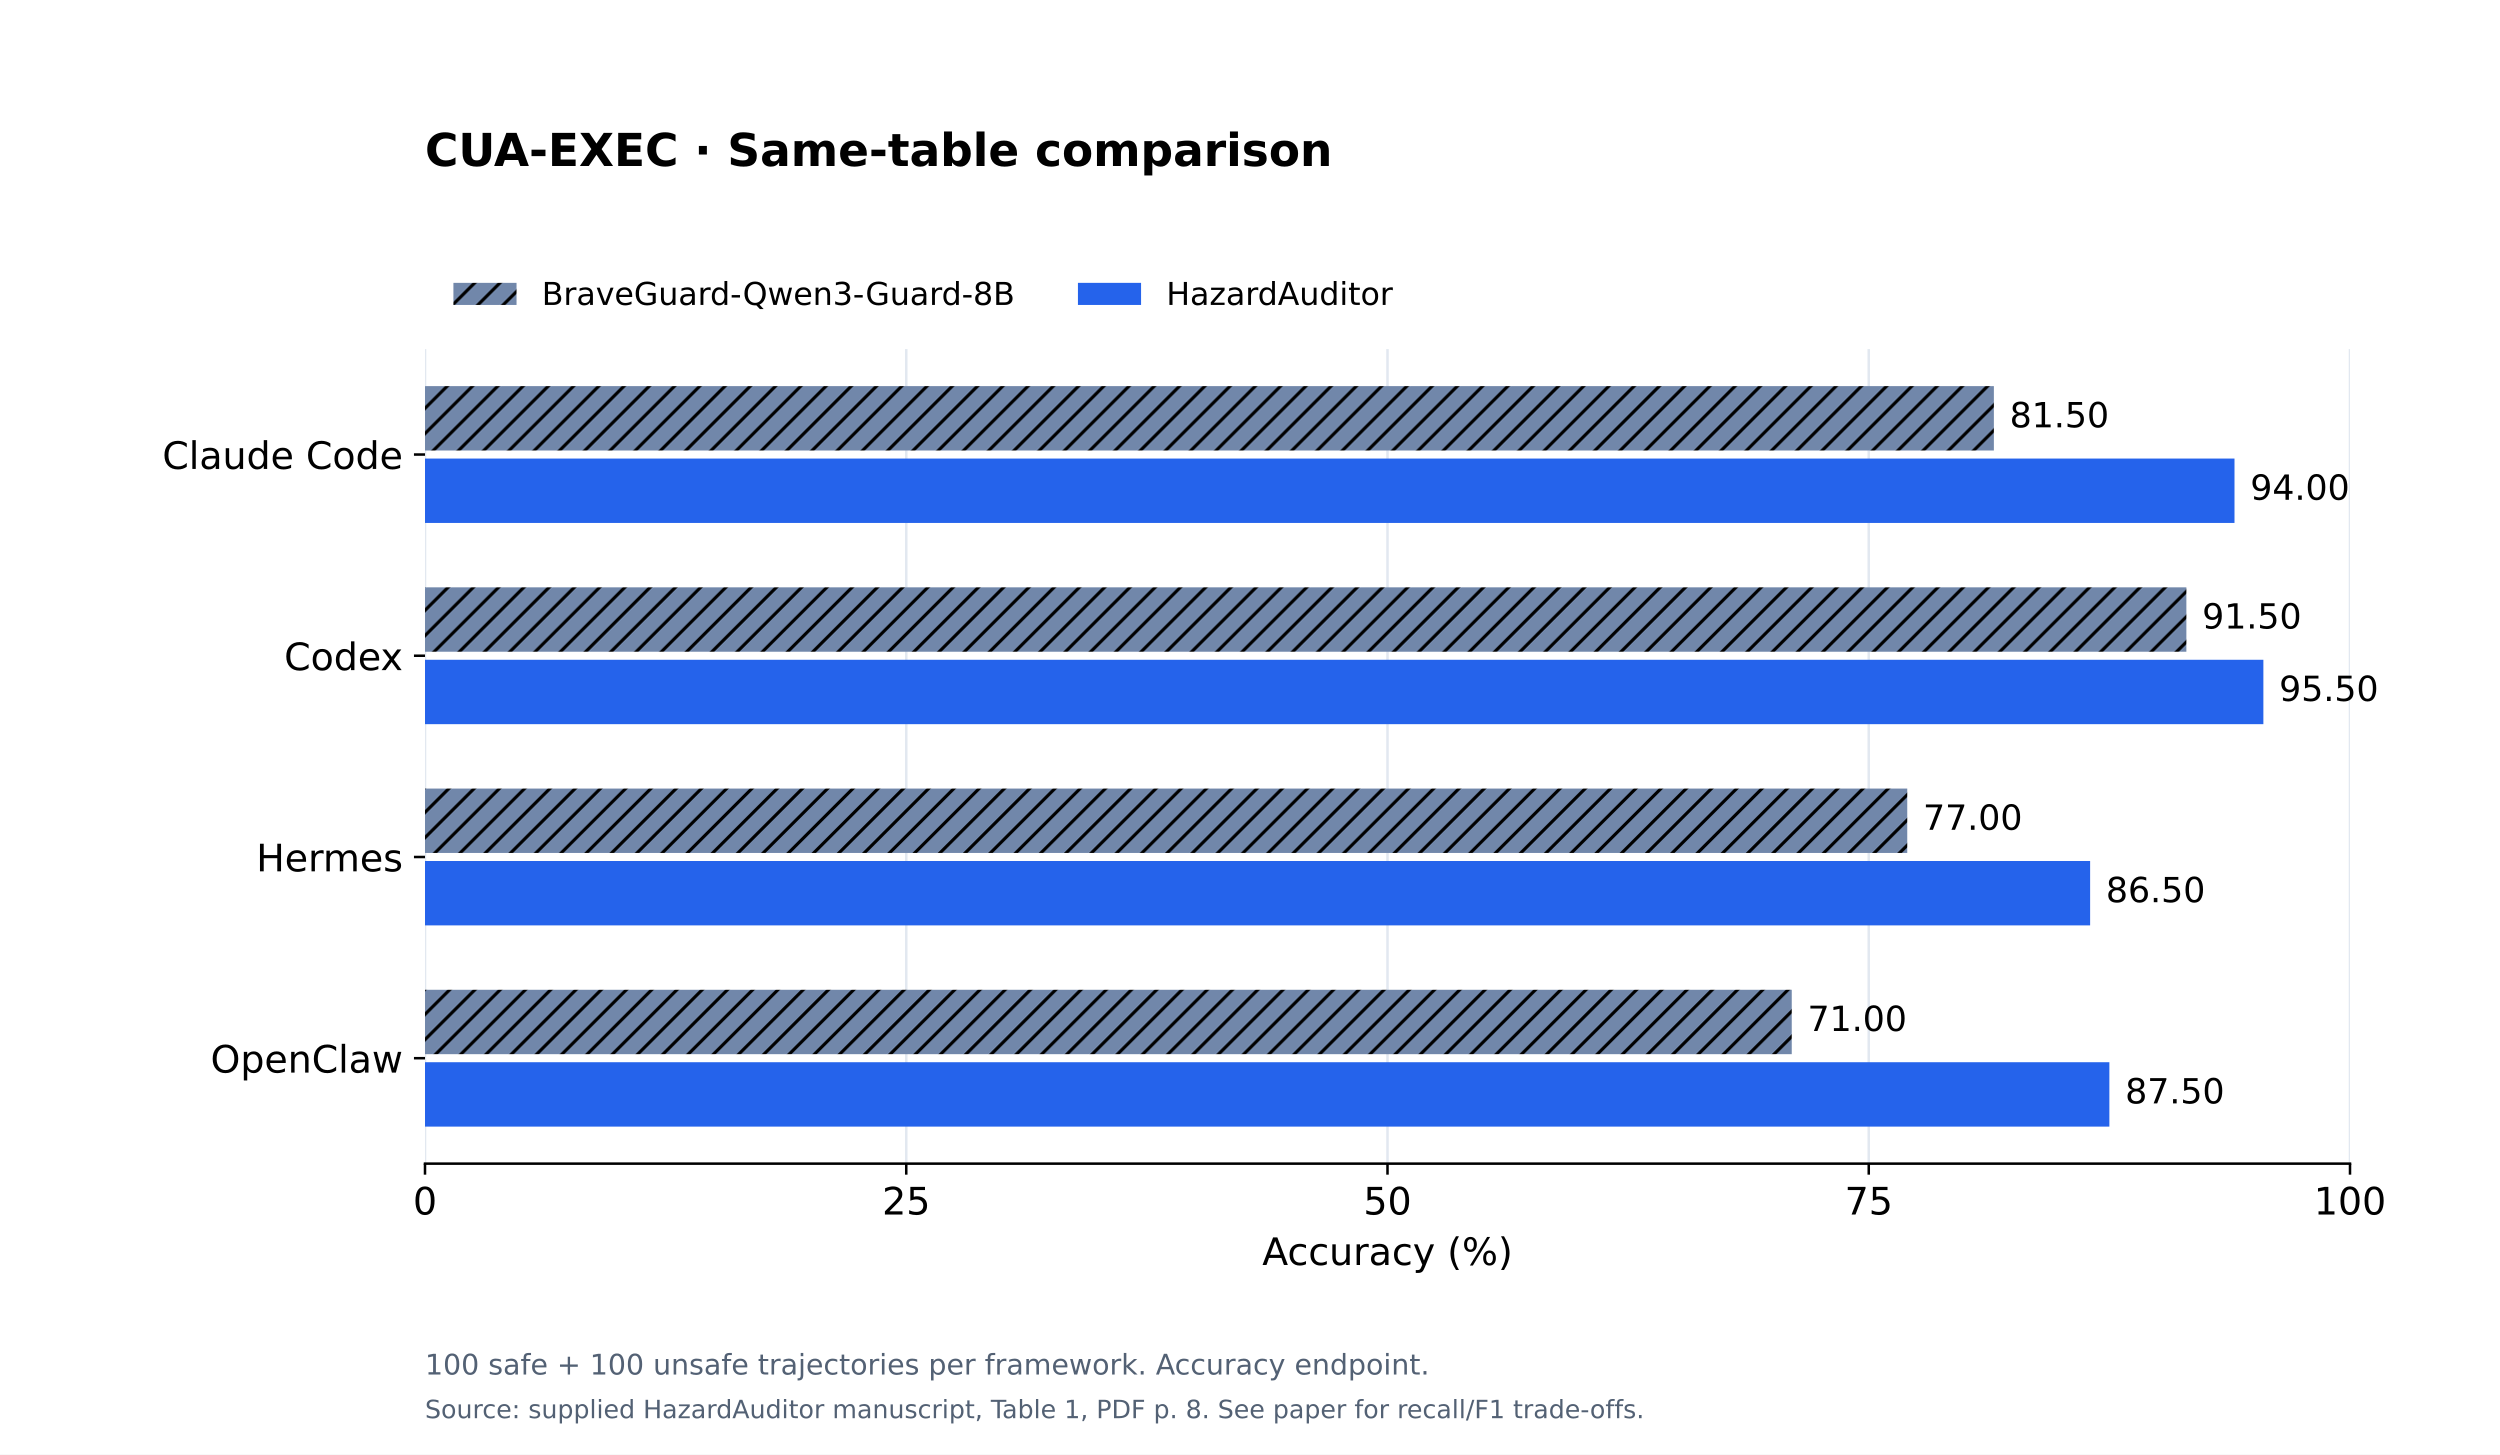
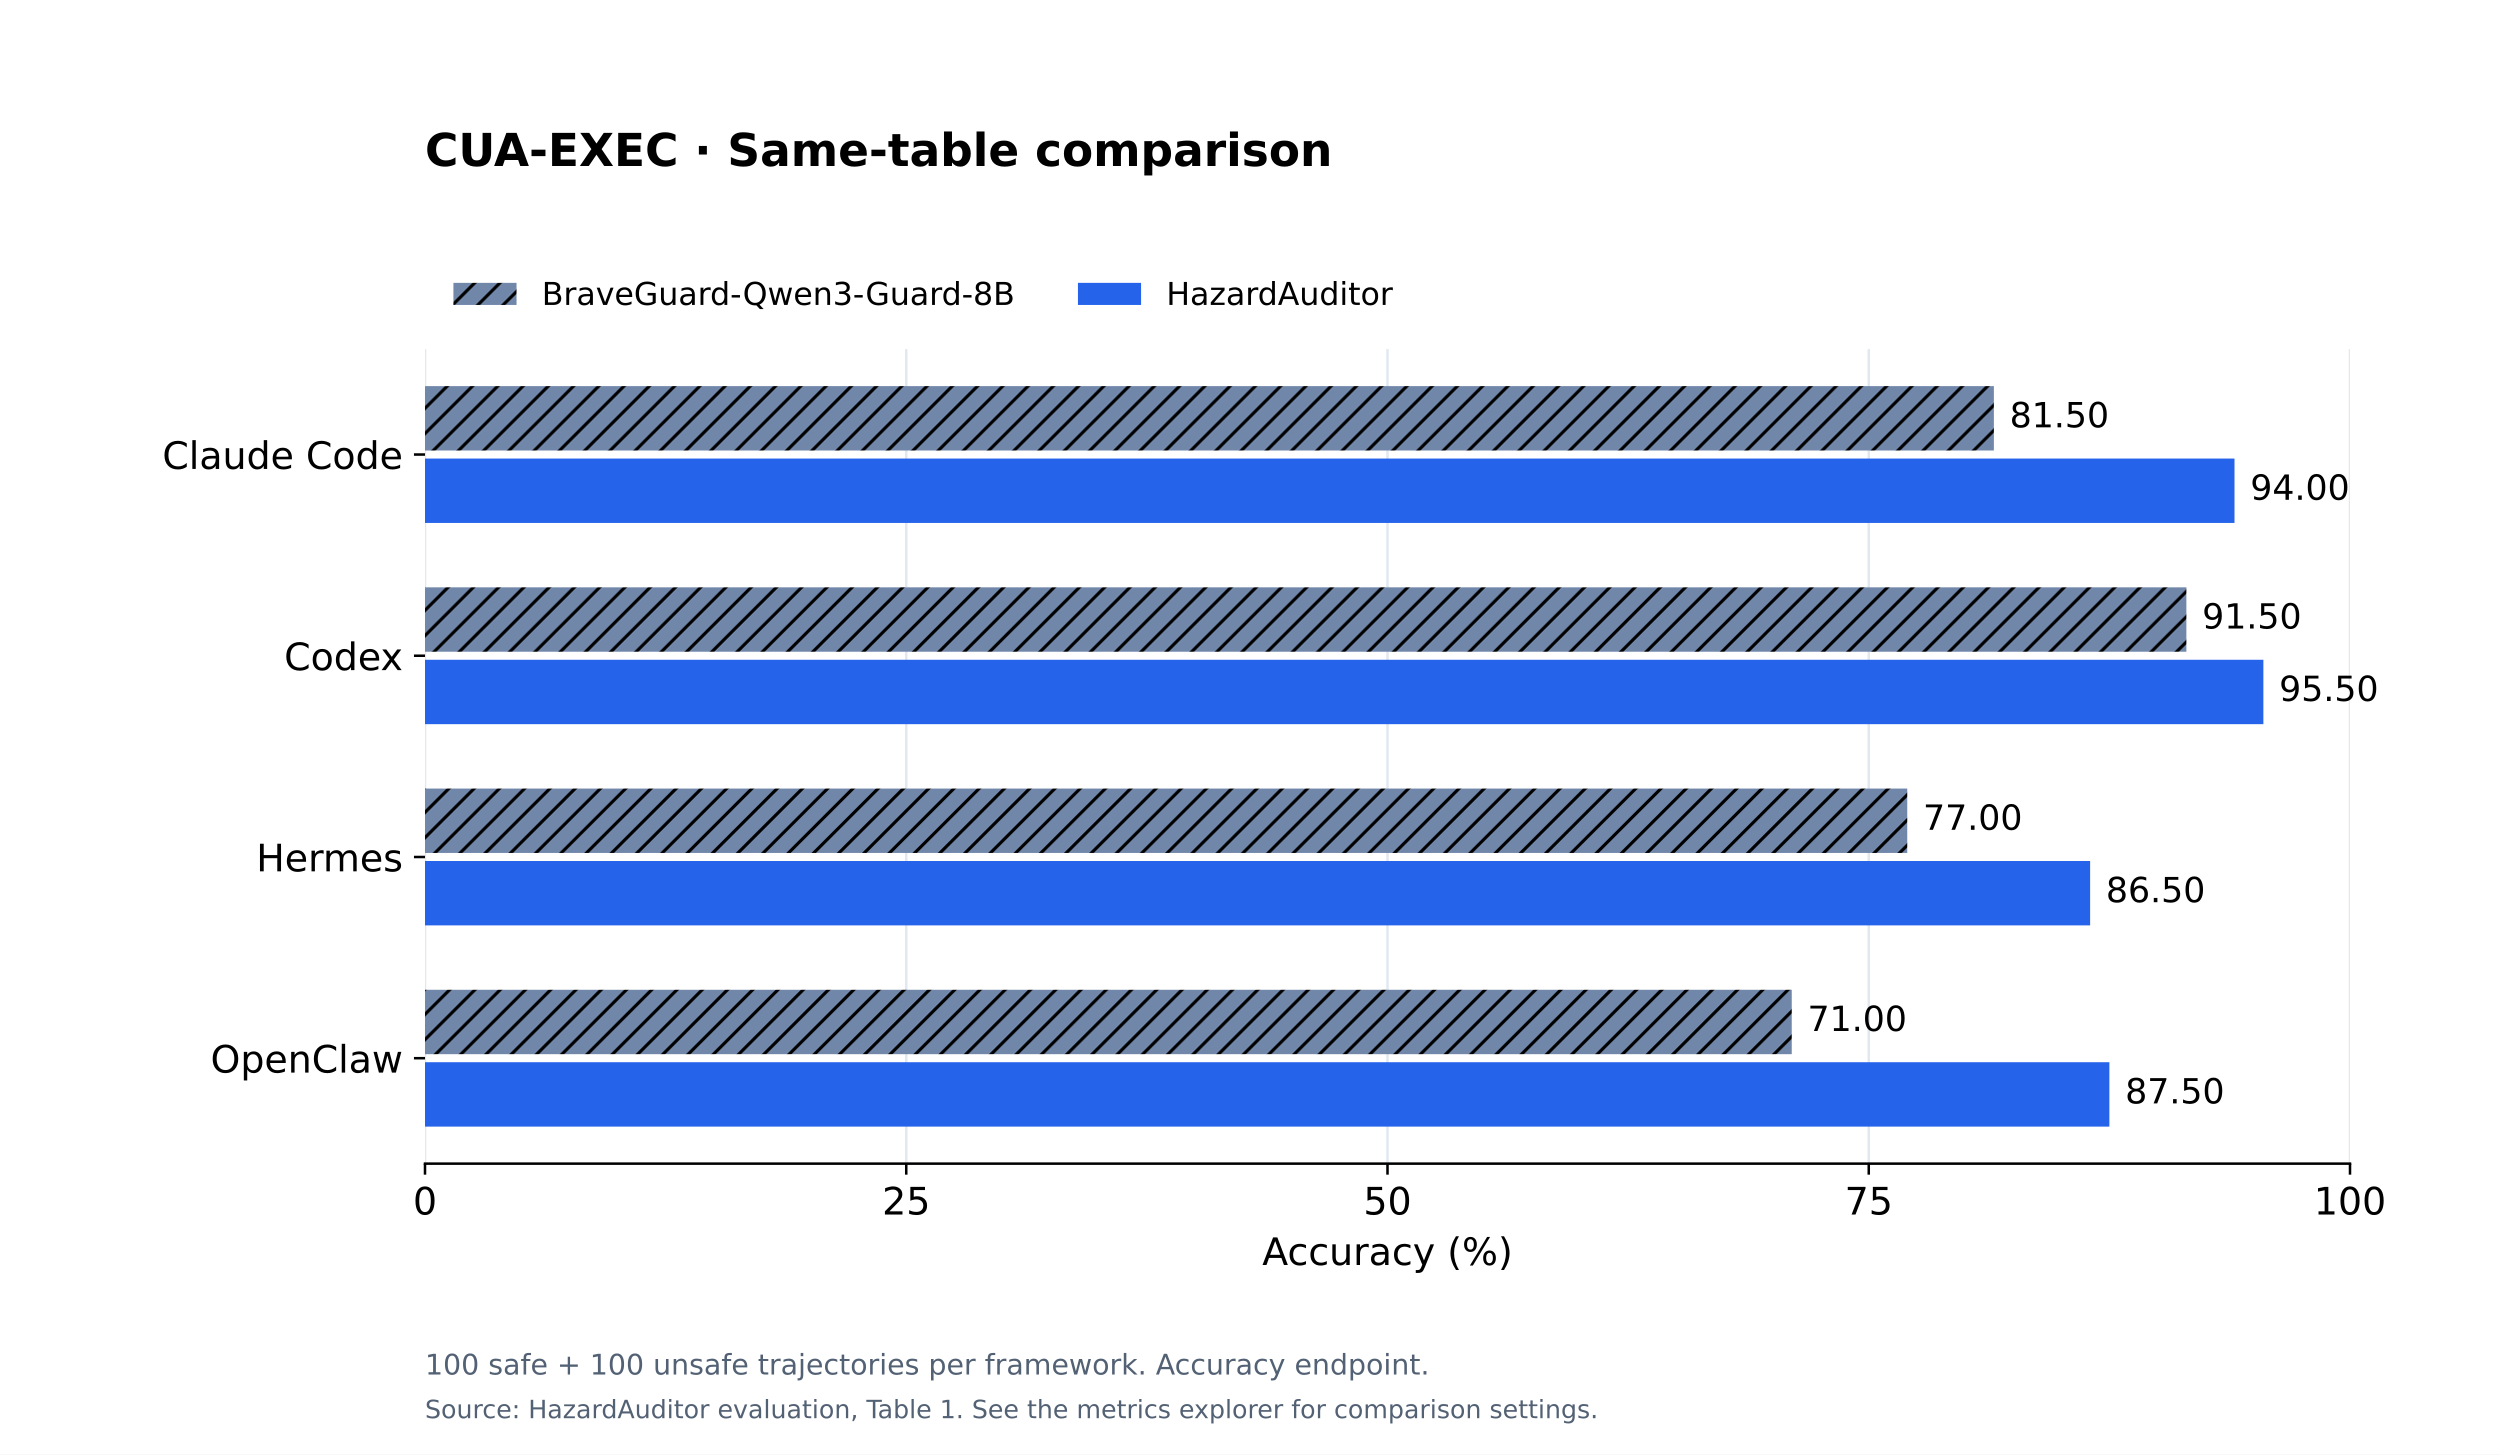
<svg xmlns="http://www.w3.org/2000/svg" xmlns:xlink="http://www.w3.org/1999/xlink" width="792pt" height="460.8pt" viewBox="0 0 792 460.8" version="1.1">
  <defs>
    <style type="text/css">*{stroke-linejoin: round; stroke-linecap: butt}</style>
  </defs>
  <g id="figure_1">
    <g id="patch_1">
      <path d="M 0 460.8  L 792 460.8  L 792 0  L 0 0  z " style="fill: #ffffff" />
    </g>
    <g id="axes_1">
      <g id="patch_2">
        <path d="M 134.64 368.64  L 744.48 368.64  L 744.48 110.592  L 134.64 110.592  z " style="fill: #ffffff" />
      </g>
      <g id="matplotlib.axis_1">
        <g id="xtick_1">
          <g id="line2d_1">
            <path d="M 134.64 368.64  L 134.64 110.592  " clip-path="url(#pbaa5e1a7aa)" style="fill: none; stroke: #e2e8f0; stroke-width: 0.8; stroke-linecap: square" />
          </g>
          <g id="line2d_2">
            <defs>
              <path id="mb3d8e01732" d="M 0 0  L 0 3.5  " style="stroke: #000000; stroke-width: 0.8" />
            </defs>
            <g>
              <use xlink:href="#mb3d8e01732" x="134.64" y="368.64" style="stroke: #000000; stroke-width: 0.8" />
            </g>
          </g>
          <g id="text_1">
            <text style="font-size: 12px; font-family: 'DejaVu Sans'; text-anchor: middle" x="134.64" y="384.757" transform="rotate(-0 134.64 384.7572)">0</text>
          </g>
        </g>
        <g id="xtick_2">
          <g id="line2d_3">
            <path d="M 287.1 368.64  L 287.1 110.592  " clip-path="url(#pbaa5e1a7aa)" style="fill: none; stroke: #e2e8f0; stroke-width: 0.8; stroke-linecap: square" />
          </g>
          <g id="line2d_4">
            <g>
              <use xlink:href="#mb3d8e01732" x="287.1" y="368.64" style="stroke: #000000; stroke-width: 0.8" />
            </g>
          </g>
          <g id="text_2">
            <text style="font-size: 12px; font-family: 'DejaVu Sans'; text-anchor: middle" x="287.1" y="384.757" transform="rotate(-0 287.1 384.7572)">25</text>
          </g>
        </g>
        <g id="xtick_3">
          <g id="line2d_5">
            <path d="M 439.56 368.64  L 439.56 110.592  " clip-path="url(#pbaa5e1a7aa)" style="fill: none; stroke: #e2e8f0; stroke-width: 0.8; stroke-linecap: square" />
          </g>
          <g id="line2d_6">
            <g>
              <use xlink:href="#mb3d8e01732" x="439.56" y="368.64" style="stroke: #000000; stroke-width: 0.8" />
            </g>
          </g>
          <g id="text_3">
            <text style="font-size: 12px; font-family: 'DejaVu Sans'; text-anchor: middle" x="439.56" y="384.757" transform="rotate(-0 439.56 384.7572)">50</text>
          </g>
        </g>
        <g id="xtick_4">
          <g id="line2d_7">
            <path d="M 592.02 368.64  L 592.02 110.592  " clip-path="url(#pbaa5e1a7aa)" style="fill: none; stroke: #e2e8f0; stroke-width: 0.8; stroke-linecap: square" />
          </g>
          <g id="line2d_8">
            <g>
              <use xlink:href="#mb3d8e01732" x="592.02" y="368.64" style="stroke: #000000; stroke-width: 0.8" />
            </g>
          </g>
          <g id="text_4">
            <text style="font-size: 12px; font-family: 'DejaVu Sans'; text-anchor: middle" x="592.02" y="384.757" transform="rotate(-0 592.02 384.7572)">75</text>
          </g>
        </g>
        <g id="xtick_5">
          <g id="line2d_9">
            <path d="M 744.48 368.64  L 744.48 110.592  " clip-path="url(#pbaa5e1a7aa)" style="fill: none; stroke: #e2e8f0; stroke-width: 0.8; stroke-linecap: square" />
          </g>
          <g id="line2d_10">
            <g>
              <use xlink:href="#mb3d8e01732" x="744.48" y="368.64" style="stroke: #000000; stroke-width: 0.8" />
            </g>
          </g>
          <g id="text_5">
            <text style="font-size: 12px; font-family: 'DejaVu Sans'; text-anchor: middle" x="744.48" y="384.757" transform="rotate(-0 744.48 384.7572)">100</text>
          </g>
        </g>
        <g id="text_6">
          <text style="font-size: 12px; font-family: 'DejaVu Sans'; text-anchor: middle" x="439.56" y="400.757" transform="rotate(-0 439.56 400.7572)">Accuracy (%)</text>
        </g>
      </g>
      <g id="matplotlib.axis_2">
        <g id="ytick_1">
          <g id="line2d_11">
            <defs>
              <path id="m33d95a4687" d="M 0 0  L -3.5 0  " style="stroke: #000000; stroke-width: 0.8" />
            </defs>
            <g>
              <use xlink:href="#m33d95a4687" x="134.64" y="143.995" style="stroke: #000000; stroke-width: 0.8" />
            </g>
          </g>
          <g id="text_7">
            <text style="font-size: 12px; font-family: 'DejaVu Sans'; text-anchor: end" x="127.64" y="148.555" transform="rotate(-0 127.64 148.5545)">Claude Code</text>
          </g>
        </g>
        <g id="ytick_2">
          <g id="line2d_12">
            <g>
              <use xlink:href="#m33d95a4687" x="134.64" y="207.742" style="stroke: #000000; stroke-width: 0.8" />
            </g>
          </g>
          <g id="text_8">
            <text style="font-size: 12px; font-family: 'DejaVu Sans'; text-anchor: end" x="127.64" y="212.302" transform="rotate(-0 127.64 212.3015)">Codex</text>
          </g>
        </g>
        <g id="ytick_3">
          <g id="line2d_13">
            <g>
              <use xlink:href="#m33d95a4687" x="134.64" y="271.49" style="stroke: #000000; stroke-width: 0.8" />
            </g>
          </g>
          <g id="text_9">
            <text style="font-size: 12px; font-family: 'DejaVu Sans'; text-anchor: end" x="127.64" y="276.048" transform="rotate(-0 127.64 276.0481)">Hermes</text>
          </g>
        </g>
        <g id="ytick_4">
          <g id="line2d_14">
            <g>
              <use xlink:href="#m33d95a4687" x="134.64" y="335.237" style="stroke: #000000; stroke-width: 0.8" />
            </g>
          </g>
          <g id="text_10">
            <text style="font-size: 12px; font-family: 'DejaVu Sans'; text-anchor: end" x="127.64" y="339.796" transform="rotate(-0 127.64 339.7956)">OpenClaw</text>
          </g>
        </g>
      </g>
      <g id="patch_3">
        <path d="M 134.64 122.321  L 631.66 122.321  L 631.66 142.721  L 134.64 142.721  z " clip-path="url(#pbaa5e1a7aa)" style="fill: url(#h6578a8ff13)" />
      </g>
      <g id="patch_4">
        <path d="M 134.64 186.068  L 692.644 186.068  L 692.644 206.468  L 134.64 206.468  z " clip-path="url(#pbaa5e1a7aa)" style="fill: url(#h6578a8ff13)" />
      </g>
      <g id="patch_5">
        <path d="M 134.64 249.816  L 604.217 249.816  L 604.217 270.215  L 134.64 270.215  z " clip-path="url(#pbaa5e1a7aa)" style="fill: url(#h6578a8ff13)" />
      </g>
      <g id="patch_6">
        <path d="M 134.64 313.563  L 567.626 313.563  L 567.626 333.962  L 134.64 333.962  z " clip-path="url(#pbaa5e1a7aa)" style="fill: url(#h6578a8ff13)" />
      </g>
      <g id="patch_7">
        <path d="M 134.64 145.27  L 707.89 145.27  L 707.89 165.669  L 134.64 165.669  z " clip-path="url(#pbaa5e1a7aa)" style="fill: #2563eb" />
      </g>
      <g id="patch_8">
        <path d="M 134.64 209.017  L 717.037 209.017  L 717.037 229.416  L 134.64 229.416  z " clip-path="url(#pbaa5e1a7aa)" style="fill: #2563eb" />
      </g>
      <g id="patch_9">
        <path d="M 134.64 272.764  L 662.152 272.764  L 662.152 293.164  L 134.64 293.164  z " clip-path="url(#pbaa5e1a7aa)" style="fill: #2563eb" />
      </g>
      <g id="patch_10">
        <path d="M 134.64 336.511  L 668.25 336.511  L 668.25 356.911  L 134.64 356.911  z " clip-path="url(#pbaa5e1a7aa)" style="fill: #2563eb" />
      </g>
      <g id="patch_11">
        <path d="M 134.64 368.64  L 744.48 368.64  " style="fill: none; stroke: #000000; stroke-width: 0.8; stroke-linejoin: miter; stroke-linecap: square" />
      </g>
      <g id="text_11">
        <text style="font-size: 11px; font-family: 'DejaVu Sans'; text-anchor: start" x="636.66" y="135.378" transform="rotate(-0 636.6596 135.3784)">81.50</text>
      </g>
      <g id="text_12">
        <text style="font-size: 11px; font-family: 'DejaVu Sans'; text-anchor: start" x="697.644" y="199.125" transform="rotate(-0 697.6436 199.1254)">91.50</text>
      </g>
      <g id="text_13">
        <text style="font-size: 11px; font-family: 'DejaVu Sans'; text-anchor: start" x="609.217" y="262.872" transform="rotate(-0 609.2168 262.8725)">77.00</text>
      </g>
      <g id="text_14">
        <text style="font-size: 11px; font-family: 'DejaVu Sans'; text-anchor: start" x="572.626" y="326.62" transform="rotate(-0 572.6264 326.6195)">71.00</text>
      </g>
      <g id="text_15">
        <text style="font-size: 11px; font-family: 'DejaVu Sans'; text-anchor: start" x="712.89" y="158.327" transform="rotate(-0 712.8896 158.3273)">94.00</text>
      </g>
      <g id="text_16">
        <text style="font-size: 11px; font-family: 'DejaVu Sans'; text-anchor: start" x="722.037" y="222.074" transform="rotate(-0 722.0372 222.0744)">95.50</text>
      </g>
      <g id="text_17">
        <text style="font-size: 11px; font-family: 'DejaVu Sans'; text-anchor: start" x="667.152" y="285.821" transform="rotate(-0 667.1516 285.8214)">86.50</text>
      </g>
      <g id="text_18">
        <text style="font-size: 11px; font-family: 'DejaVu Sans'; text-anchor: start" x="673.25" y="349.568" transform="rotate(-0 673.25 349.5684)">87.50</text>
      </g>
      <g id="text_19">
        <text style="font-weight: 700; font-size: 14.4px; font-family: 'DejaVu Sans'; text-anchor: start" x="134.64" y="52.592" transform="rotate(-0 134.64 52.592)">CUA-EXEC · Same-table comparison</text>
      </g>
      <g id="legend_1">
        <g id="patch_12">
          <path d="M 143.64 96.609  L 163.64 96.609  L 163.64 89.609  L 143.64 89.609  z " style="fill: url(#h6578a8ff13)" />
        </g>
        <g id="text_20">
          <text style="font-size: 10px; font-family: 'DejaVu Sans'; text-anchor: start" x="171.64" y="96.609" transform="rotate(-0 171.64 96.60918)">BraveGuard-Qwen3-Guard-8B</text>
        </g>
        <g id="patch_13">
          <path d="M 341.49 96.609  L 361.49 96.609  L 361.49 89.609  L 341.49 89.609  z " style="fill: #2563eb" />
        </g>
        <g id="text_21">
          <text style="font-size: 10px; font-family: 'DejaVu Sans'; text-anchor: start" x="369.49" y="96.609" transform="rotate(-0 369.49 96.60918)">HazardAuditor</text>
        </g>
      </g>
    </g>
    <g id="text_22">
      <text style="font-size: 9px; font-family: 'DejaVu Sans'; text-anchor: start; fill: #536174" x="134.64" y="435.456" transform="rotate(-0 134.64 435.456)">100 safe + 100 unsafe trajectories per framework. Accuracy endpoint.</text>
    </g>
    <g id="text_23">
-       <text style="font-size: 8px; font-family: 'DejaVu Sans'; text-anchor: start; fill: #536174" x="134.64" y="449.28" transform="rotate(-0 134.64 449.28)">Source: supplied HazardAuditor manuscript, Table 1, PDF p. 8. See paper for recall/F1 trade-offs.</text>
+       <text style="font-size: 8px; font-family: 'DejaVu Sans'; text-anchor: start; fill: #536174" x="134.64" y="449.28" transform="rotate(-0 134.64 449.28)">Source: HazardAuditor evaluation, Table 1. See the metrics explorer for comparison settings.</text>
    </g>
  </g>
  <defs>
    <clipPath id="pbaa5e1a7aa">
      <rect x="134.64" y="110.592" width="609.84" height="258.048" />
    </clipPath>
  </defs>
  <defs>
    <pattern id="h6578a8ff13" patternUnits="userSpaceOnUse" x="0" y="0" width="72" height="72">
      <rect x="0" y="0" width="73" height="73" fill="#7187aa" />
      <path d="M -36 36  L 36 -36  M -32 40  L 40 -32  M -28 44  L 44 -28  M -24 48  L 48 -24  M -20 52  L 52 -20  M -16 56  L 56 -16  M -12 60  L 60 -12  M -8 64  L 64 -8  M -4 68  L 68 -4  M 0 72  L 72 0  M 4 76  L 76 4  M 8 80  L 80 8  M 12 84  L 84 12  M 16 88  L 88 16  M 20 92  L 92 20  M 24 96  L 96 24  M 28 100  L 100 28  M 32 104  L 104 32  M 36 108  L 108 36  " style="fill: #000000; stroke: #000000; stroke-width: 1.0; stroke-linecap: butt; stroke-linejoin: miter" />
    </pattern>
  </defs>
</svg>
